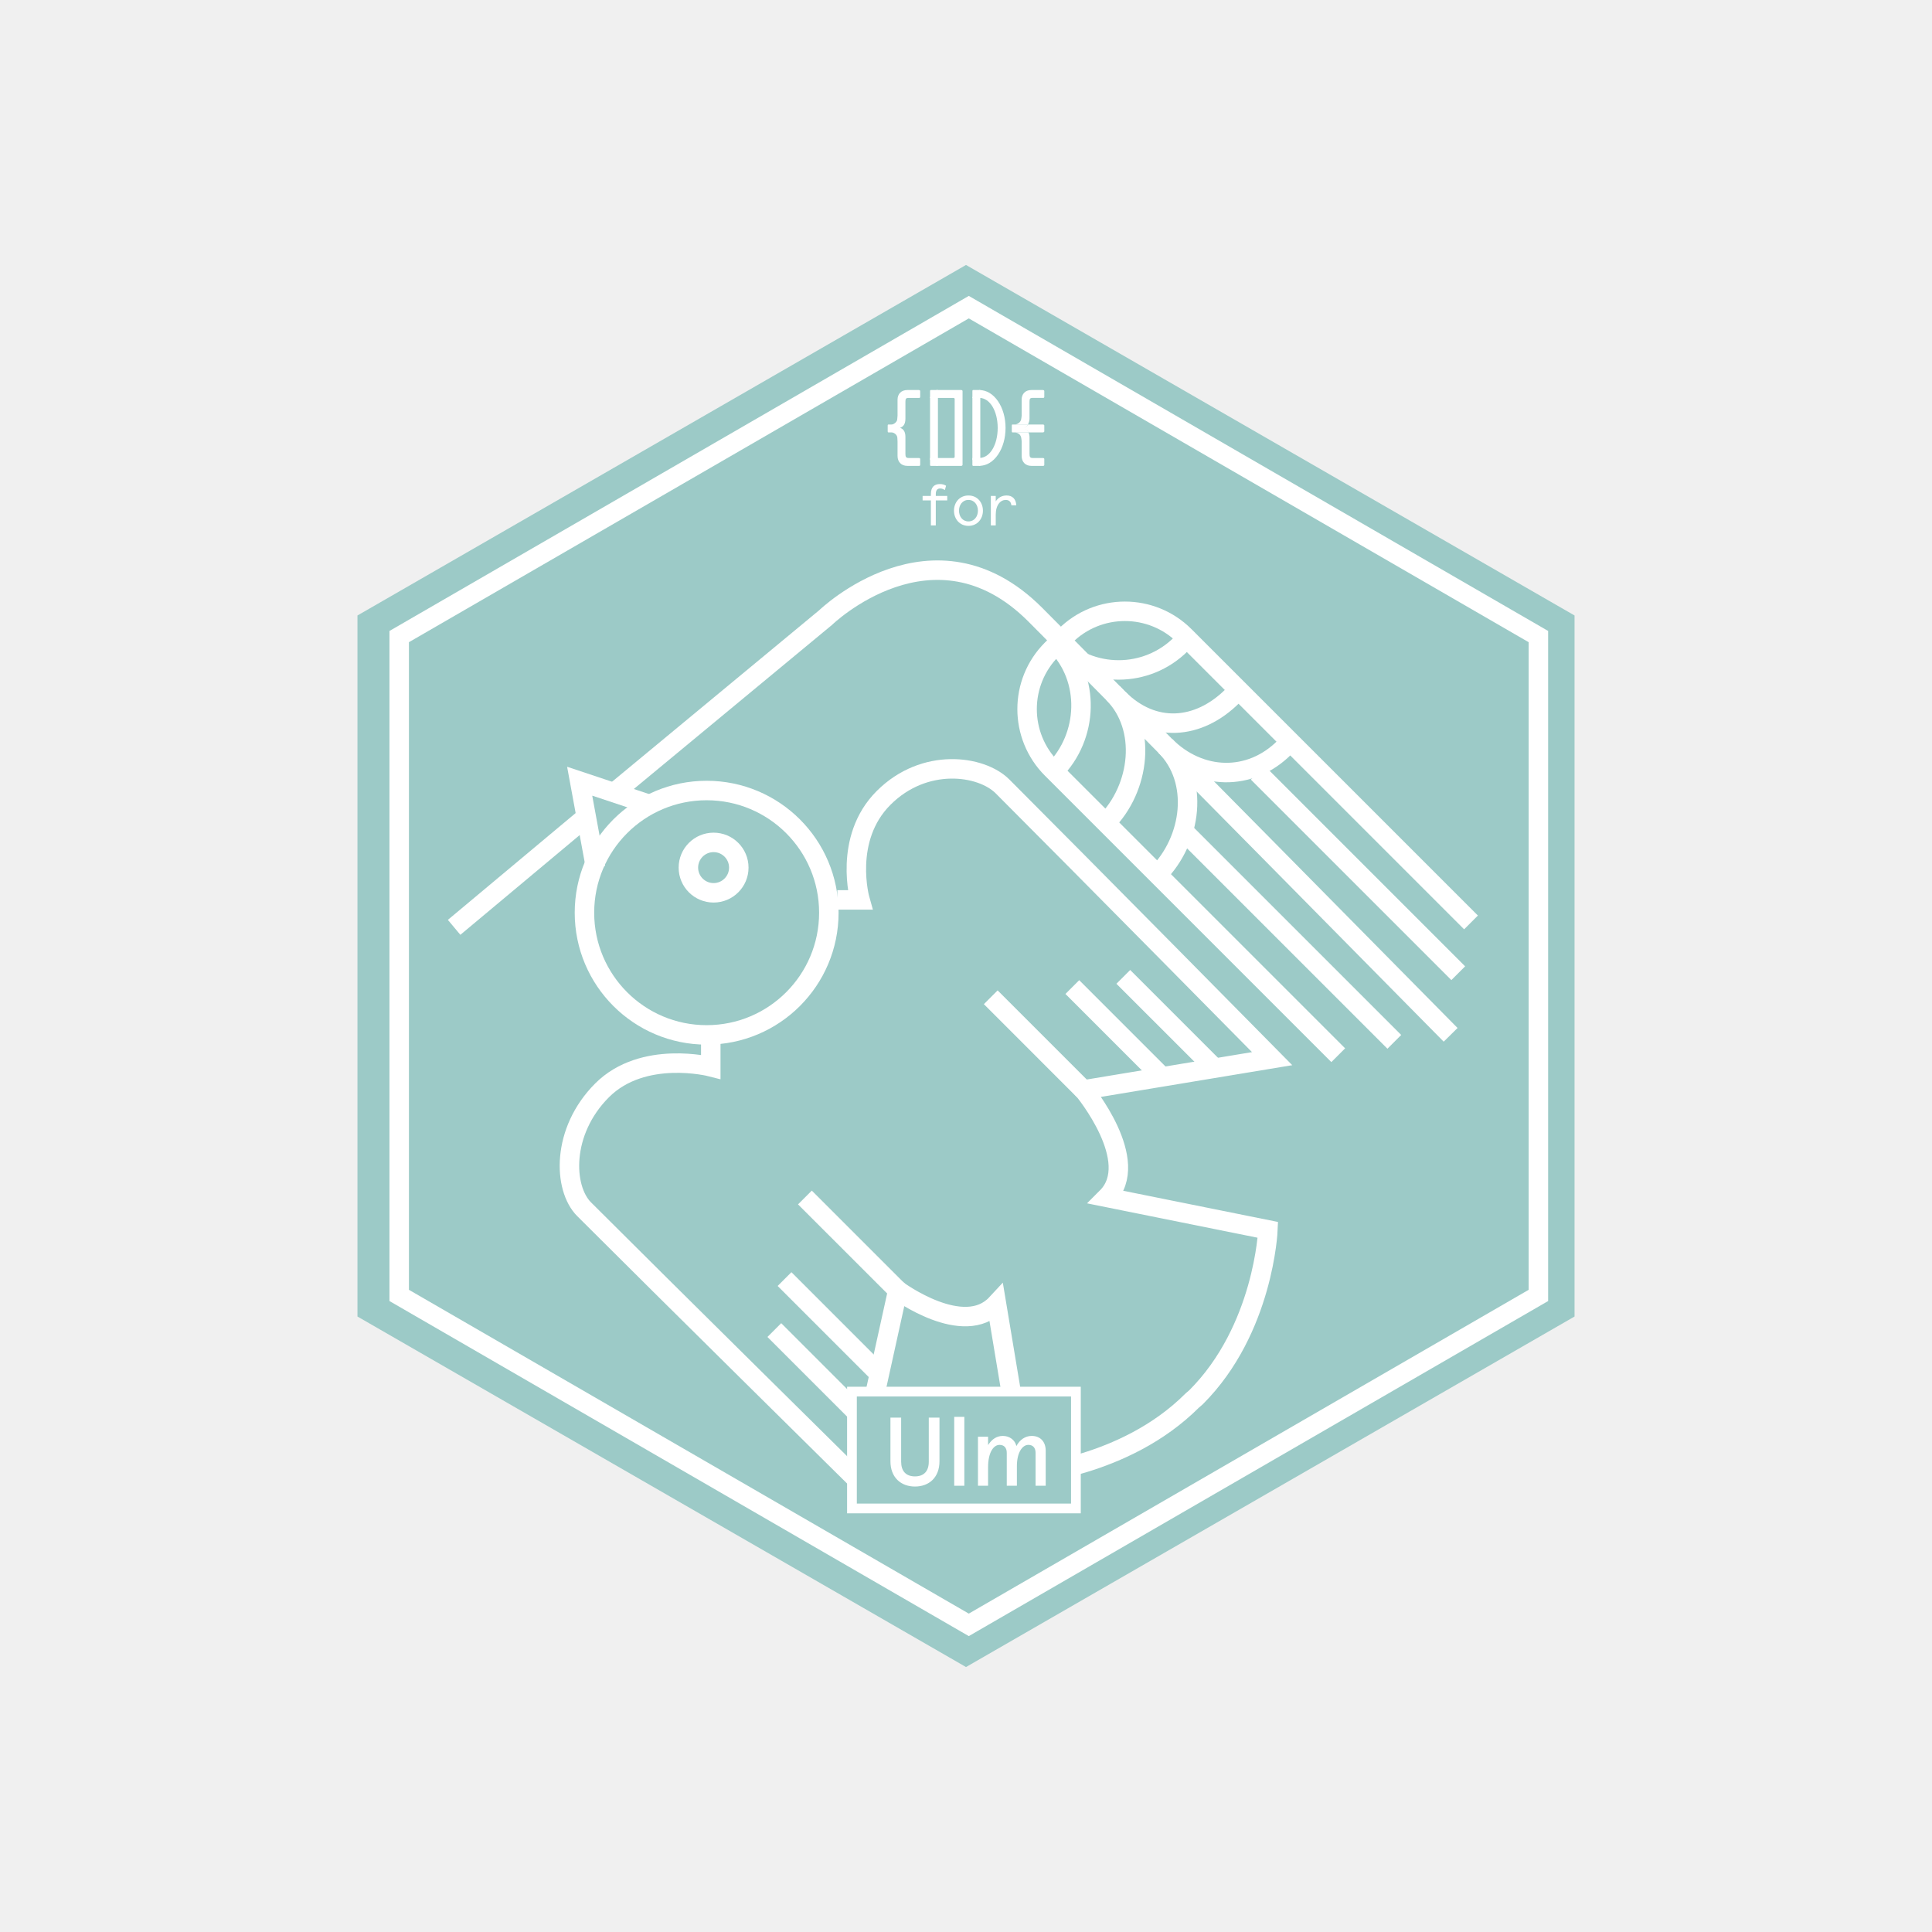
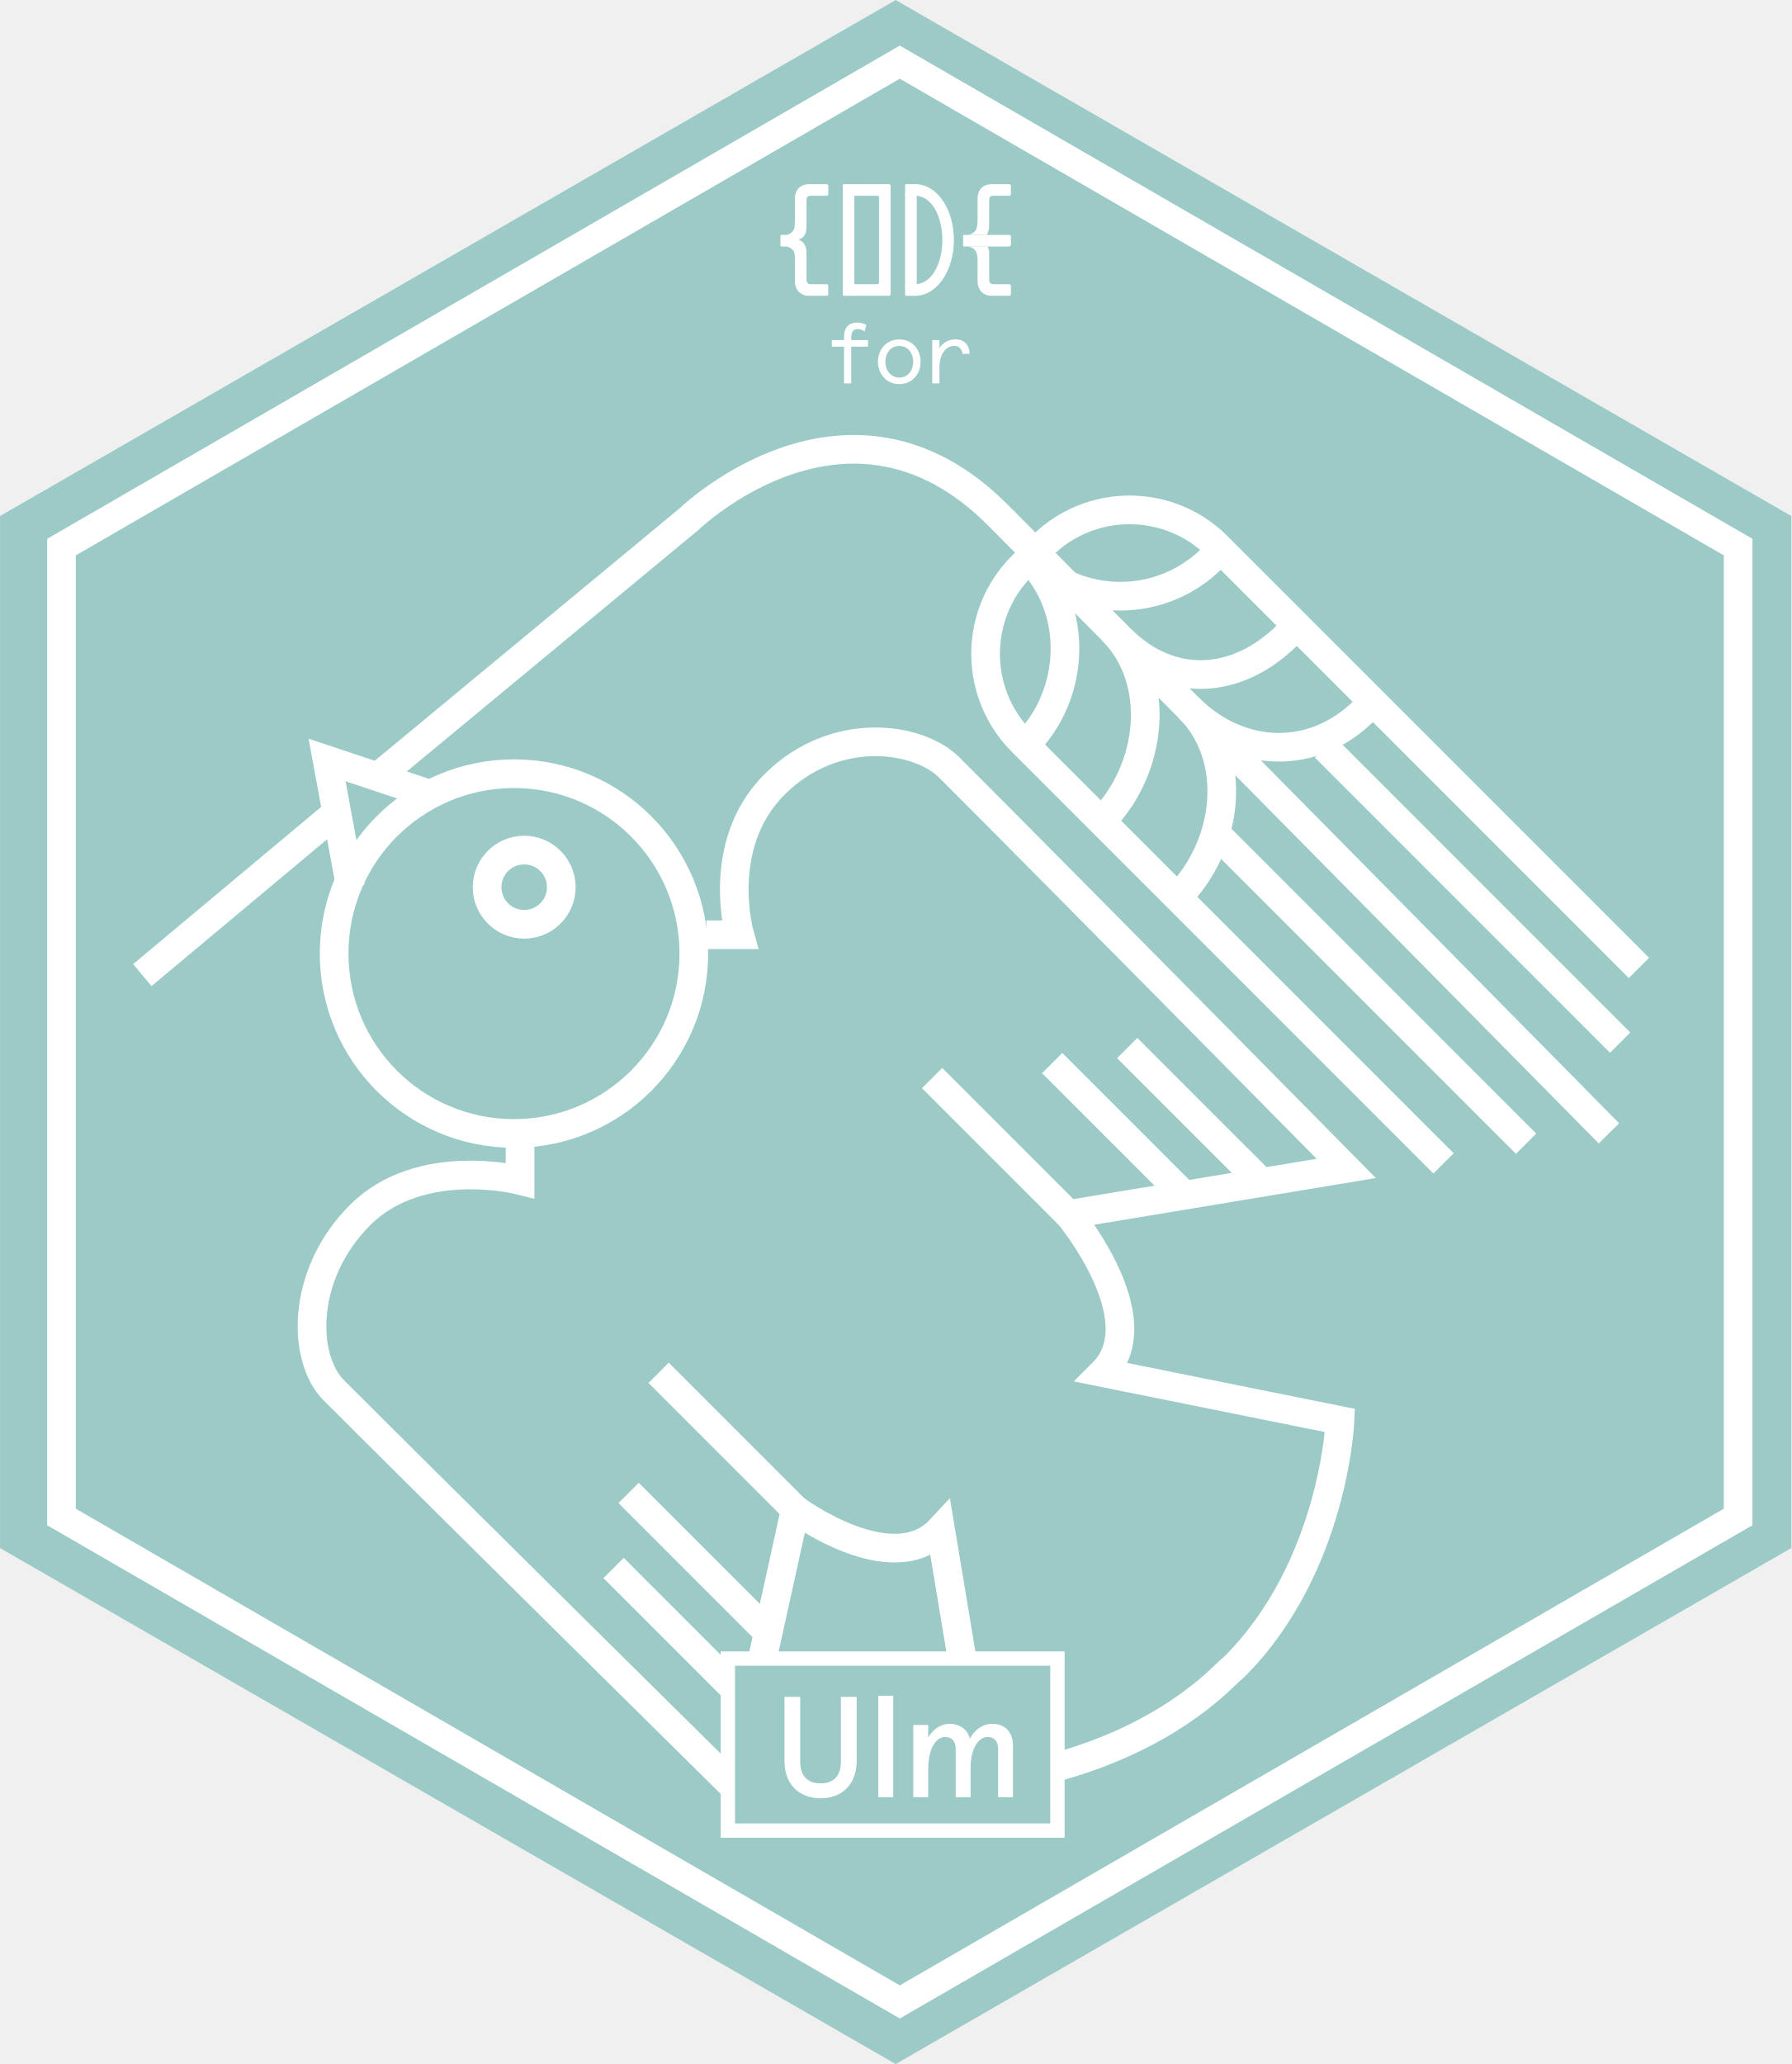
- <svg xmlns="http://www.w3.org/2000/svg" version="1.1" id="Ebene_1" x="0px" y="0px" width="198.425px" height="198.425px" viewBox="0 0 198.425 198.425" enable-background="new 0 0 198.425 198.425" xml:space="preserve">
+ <svg xmlns="http://www.w3.org/2000/svg" version="1.1" id="Ebene_1" x="0px" y="0px" enable-background="new 0 0 198.425 198.425" xml:space="preserve" viewBox="36.71 27.21 125 144">
  <polygon fill="#9CCAC7" points="161.713,135.213 99.213,171.213 36.713,135.213 36.713,63.212 99.213,27.212 161.713,63.212 " />
  <polygon fill="none" stroke="#FFFFFF" stroke-width="2" stroke-miterlimit="10" points="158,133.046 99.5,166.88 41,133.046   41,65.379 99.5,31.546 158,65.379 " />
  <g>
    <circle fill="none" stroke="#FFFFFF" stroke-width="2" stroke-miterlimit="10" cx="73.289" cy="89.107" r="2.589" />
    <polyline fill="none" stroke="#FFFFFF" stroke-width="2" stroke-miterlimit="10" points="66.732,82.632 59.535,80.234    61.168,89.108  " />
    <circle fill="none" stroke="#FFFFFF" stroke-width="2" stroke-miterlimit="10" cx="72.576" cy="93.739" r="12.55" />
    <line fill="none" stroke="#FFFFFF" stroke-width="2" stroke-miterlimit="10" x1="92.207" y1="132.525" x2="82.669" y2="122.988" />
    <line fill="none" stroke="#FFFFFF" stroke-width="2" stroke-miterlimit="10" x1="89.064" y1="146.141" x2="79.527" y2="136.604" />
    <line fill="none" stroke="#FFFFFF" stroke-width="2" stroke-miterlimit="10" x1="90.111" y1="140.904" x2="80.575" y2="131.367" />
    <path fill="none" stroke="#FFFFFF" stroke-width="2" stroke-miterlimit="10" d="M86,92.425h2.326c0,0-1.784-6.271,2.421-10.475   c4.205-4.203,10.043-3.357,12.211-1.187c7.995,7.994,27.696,27.965,27.696,27.965l-19.363,3.21c0,0,6.079,7.336,2.376,11.038   l16.554,3.337c0,0-0.418,10.229-7.384,17.193l-0.385,0.331c-6.964,6.966-17.189,7.618-17.189,7.618l-2.921-17.548   c-3.354,3.616-10.135-1.382-10.135-1.382L87.94,151.89c0,0-19.954-19.702-27.947-27.695c-2.169-2.17-2.361-8.009,1.843-12.212   C66.039,107.778,73,109.561,73,109.561v-4.136" />
    <line fill="none" stroke="#FFFFFF" stroke-width="2" stroke-miterlimit="10" x1="111.29" y1="111.961" x2="101.754" y2="102.424" />
    <line fill="none" stroke="#FFFFFF" stroke-width="2" stroke-miterlimit="10" x1="124.906" y1="109.866" x2="115.368" y2="100.329" />
    <line fill="none" stroke="#FFFFFF" stroke-width="2" stroke-miterlimit="10" x1="119.669" y1="110.913" x2="110.133" y2="101.376" />
    <path fill="none" stroke="#FFFFFF" stroke-width="2" stroke-miterlimit="10" d="M63.339,81.189l21.45-17.758   c0,0,11.093-10.747,21.522-0.319c5.823,5.824,42.675,43.169,42.675,43.169" />
    <line fill="none" stroke="#FFFFFF" stroke-width="2" stroke-miterlimit="10" x1="46.64" y1="95.242" x2="60.027" y2="84.052" />
    <path fill="none" stroke="#FFFFFF" stroke-width="2" stroke-miterlimit="10" d="M137.443,108.376l-29.415-29.415   c-3.388-3.388-3.388-8.88,0-12.268l1.37-1.369c3.386-3.388,8.879-3.387,12.267,0l29.415,29.415" />
    <path fill="none" stroke="#FFFFFF" stroke-width="2" stroke-miterlimit="10" d="M108.257,79.19   c3.55-3.548,3.759-9.499,0.209-13.046" />
    <path fill="none" stroke="#FFFFFF" stroke-width="2" stroke-miterlimit="10" d="M113.568,84.501   c3.548-3.548,4.286-9.779,0.739-13.326" />
    <path fill="none" stroke="#FFFFFF" stroke-width="2" stroke-miterlimit="10" d="M118.88,89.813   c3.548-3.549,4.339-9.669,0.789-13.218" />
    <path fill="none" stroke="#FFFFFF" stroke-width="2" stroke-miterlimit="10" d="M121.305,66.145c-3.548,3.547-9.289,3.547-12.839,0   " />
    <path fill="none" stroke="#FFFFFF" stroke-width="2" stroke-miterlimit="10" d="M126.615,71.455   c-3.547,3.547-8.183,3.851-11.73,0.304" />
    <path fill="none" stroke="#FFFFFF" stroke-width="2" stroke-miterlimit="10" d="M131.926,76.766   c-3.547,3.549-8.708,3.379-12.256-0.17" />
    <line fill="none" stroke="#FFFFFF" stroke-width="2" stroke-miterlimit="10" x1="129.178" y1="79.362" x2="149.768" y2="99.953" />
    <line fill="none" stroke="#FFFFFF" stroke-width="2" stroke-miterlimit="10" x1="121.874" y1="85.674" x2="143.203" y2="107.003" />
    <rect x="87.5" y="142.925" fill="#9CCAC7" width="23" height="12" />
    <rect x="87.5" y="142.925" fill="none" stroke="#FFFFFF" stroke-miterlimit="10" width="23" height="12" />
    <path fill="#FFFFFF" d="M91.452,145.597h1.1v4.527c0,0.949,0.479,1.508,1.419,1.508c0.939,0,1.419-0.559,1.419-1.508v-4.527h1.099   v4.477c0,1.689-1.09,2.6-2.518,2.6c-1.43,0-2.519-0.92-2.519-2.6V145.597z" />
    <rect x="98.002" y="145.517" fill="#FFFFFF" width="1.039" height="7.076" />
    <path fill="#FFFFFF" d="M101.481,147.556v0.859c0.408-0.63,0.908-0.939,1.519-0.939c0.679,0,1.239,0.408,1.389,1.039   c0.351-0.66,0.92-1.039,1.57-1.039c0.918,0,1.439,0.629,1.439,1.508v3.609h-1.04v-3.379c0-0.549-0.301-0.82-0.739-0.82   c-0.62,0-1.18,0.791-1.18,2.18v2.02H103.4v-3.379c0-0.549-0.301-0.82-0.74-0.82c-0.629,0-1.179,0.791-1.179,2.289v1.91h-1.04   v-5.037H101.481z" />
    <path fill="#FFFFFF" d="M97.041,50.332c-0.187-0.121-0.323-0.162-0.485-0.162c-0.288,0-0.445,0.18-0.445,0.569v0.198h1.175v0.456   H96.11v2.566h-0.503v-2.566h-0.851v-0.456h0.851v-0.185c0-0.732,0.354-1.038,0.929-1.038c0.276,0,0.462,0.071,0.63,0.174   L97.041,50.332z" />
    <path fill="#FFFFFF" d="M99.465,50.889c0.924,0,1.486,0.726,1.486,1.559s-0.562,1.56-1.486,1.56c-0.923,0-1.487-0.727-1.487-1.56   S98.542,50.889,99.465,50.889 M99.465,53.552c0.617,0,0.972-0.522,0.972-1.104c0-0.581-0.354-1.103-0.972-1.103   c-0.618,0-0.972,0.522-0.972,1.103C98.493,53.03,98.847,53.552,99.465,53.552" />
    <path fill="#FFFFFF" d="M103.873,51.896c-0.041-0.348-0.222-0.552-0.582-0.552c-0.526,0-1.024,0.498-1.024,1.524v1.091h-0.503   v-3.022h0.503v0.557c0.234-0.366,0.612-0.606,1.116-0.606c0.599,0,0.96,0.361,0.995,1.008H103.873z" />
    <polygon fill="#FFFFFF" points="95.52,40.766 95.52,40.867 95.52,47.241 96.053,47.241 96.202,47.241 96.329,47.241 96.329,40.766     " />
    <path fill="#FFFFFF" d="M98.729,47.848c0.057,0,0.129-0.051,0.129-0.105v-7.584c0-0.055-0.072-0.101-0.129-0.101h-2.527   c-0.055,0-0.075,0.022-0.075,0.051v0.151v0.506c0,0.055,0.02,0.102,0.075,0.102h1.718c0.057,0,0.129,0.044,0.129,0.099v5.967   c0,0.055-0.072,0.104-0.129,0.104h-1.718c-0.055,0-0.075,0.019-0.075,0.047v0.152v0.506c0,0.054,0.02,0.105,0.075,0.105H98.729z" />
    <polygon fill="#FFFFFF" points="99.869,40.766 99.869,40.867 99.869,47.241 100.55,47.241 100.681,47.241 100.681,40.766  " />
    <path fill="#FFFFFF" d="M100.578,47.844v-0.81c1.113,0,1.89-1.383,1.89-3.084c0-1.7-0.776-3.084-1.89-3.084v-0.808   c1.519,0,2.697,1.746,2.697,3.892C103.275,46.097,102.097,47.844,100.578,47.844" />
    <path fill="#FFFFFF" d="M92.182,45.355v1.115v0.36c0,0.605,0.387,1.017,0.998,1.017h0.172h0.496h0.584   c0.029,0,0.076-0.051,0.076-0.105v-0.608c0-0.054-0.07-0.096-0.127-0.096h-0.58h-0.297h-0.183c-0.262,0-0.33-0.112-0.33-0.411   v-0.177v-0.974v-0.594c0-0.609-0.248-0.834-0.551-0.945c0.303-0.109,0.551-0.334,0.551-0.943v-0.422v-1.07V41.25   c0-0.294,0.058-0.382,0.33-0.382h0.228h0.289h0.594c0.029,0,0.076-0.047,0.076-0.102v-0.607c0-0.055-0.07-0.101-0.127-0.101h-0.486   h-0.457H93.18c-0.611,0-0.998,0.397-0.998,0.989v0.317v1.323c0,0-0.021,0.304-0.035,0.407c-0.039,0.274-0.373,0.508-0.582,0.505   h-0.317c-0.056,0-0.078,0.043-0.078,0.099v0.607c0,0.055,0.022,0.104,0.078,0.104h0.289c0.266-0.004,0.6,0.218,0.625,0.552   C92.17,45.057,92.182,45.355,92.182,45.355" />
    <path fill="#FFFFFF" d="M96.202,40.058h-0.287h-0.318c-0.057,0-0.077,0.046-0.077,0.101v0.187v0.42v0.102h0.077h0.605h0.127v-0.102   v-0.607v-0.101H96.202z" />
    <path fill="#FFFFFF" d="M95.52,47.135v0.287v0.32c0,0.055,0.02,0.106,0.076,0.106h0.186h0.42h0.127v-0.106v-0.607v-0.097h-0.127   h-0.606H95.52V47.135z" />
    <path fill="#FFFFFF" d="M100.549,40.058h-0.284h-0.32c-0.057,0-0.075,0.046-0.075,0.101v0.187v0.42v0.102h0.075h0.604h0.132v-0.102   v-0.607v-0.101H100.549z" />
    <path fill="#FFFFFF" d="M99.869,47.135v0.287v0.32c0,0.055,0.019,0.106,0.074,0.106h0.187h0.42h0.131v-0.106v-0.607v-0.097h-0.131   h-0.606h-0.074V47.135z" />
    <path fill="#FFFFFF" d="M104.928,45.355v1.115v0.36c0,0.605,0.382,1.017,0.992,1.017h0.172h0.496h0.584   c0.027,0,0.082-0.051,0.082-0.105v-0.608c0-0.054-0.076-0.096-0.133-0.096h-0.58h-0.297h-0.183c-0.263,0-0.324-0.112-0.324-0.411   v-0.177v-0.974v-0.594c0-0.195-0.057-0.373-0.103-0.474h-1.356c0.373,0.101,0.531,0.234,0.608,0.558   C104.924,45.128,104.928,45.355,104.928,45.355" />
    <path fill="#FFFFFF" d="M104.872,43.094c-0.078,0.265-0.255,0.403-0.566,0.505h1.275c0.077-0.202,0.155-0.337,0.155-0.606v-0.42   v-1.07v-0.254c0-0.294,0.054-0.382,0.324-0.382h0.229h0.288h0.595c0.026,0,0.082-0.046,0.082-0.101v-0.608   c0-0.054-0.076-0.1-0.133-0.1h-0.486h-0.457h-0.258c-0.612,0-0.992,0.396-0.992,0.989v0.317v1.323   C104.929,42.687,104.91,42.961,104.872,43.094" />
    <path fill="#FFFFFF" d="M105.068,44.01c0.205,0.074,0.429,0.195,0.566,0.398h1.487c0.056,0,0.133-0.048,0.133-0.103v-0.607   c0-0.056-0.077-0.1-0.133-0.1h-1.541C105.479,43.801,105.236,43.948,105.068,44.01" />
    <path fill="#FFFFFF" d="M103.986,43.599c-0.055,0-0.069,0.044-0.069,0.099v0.607c0,0.055,0.015,0.104,0.069,0.104h0.291h1.357   c-0.091-0.204-0.316-0.342-0.478-0.405c0.168-0.062,0.321-0.203,0.424-0.405h-1.276H103.986z" />
  </g>
</svg>
